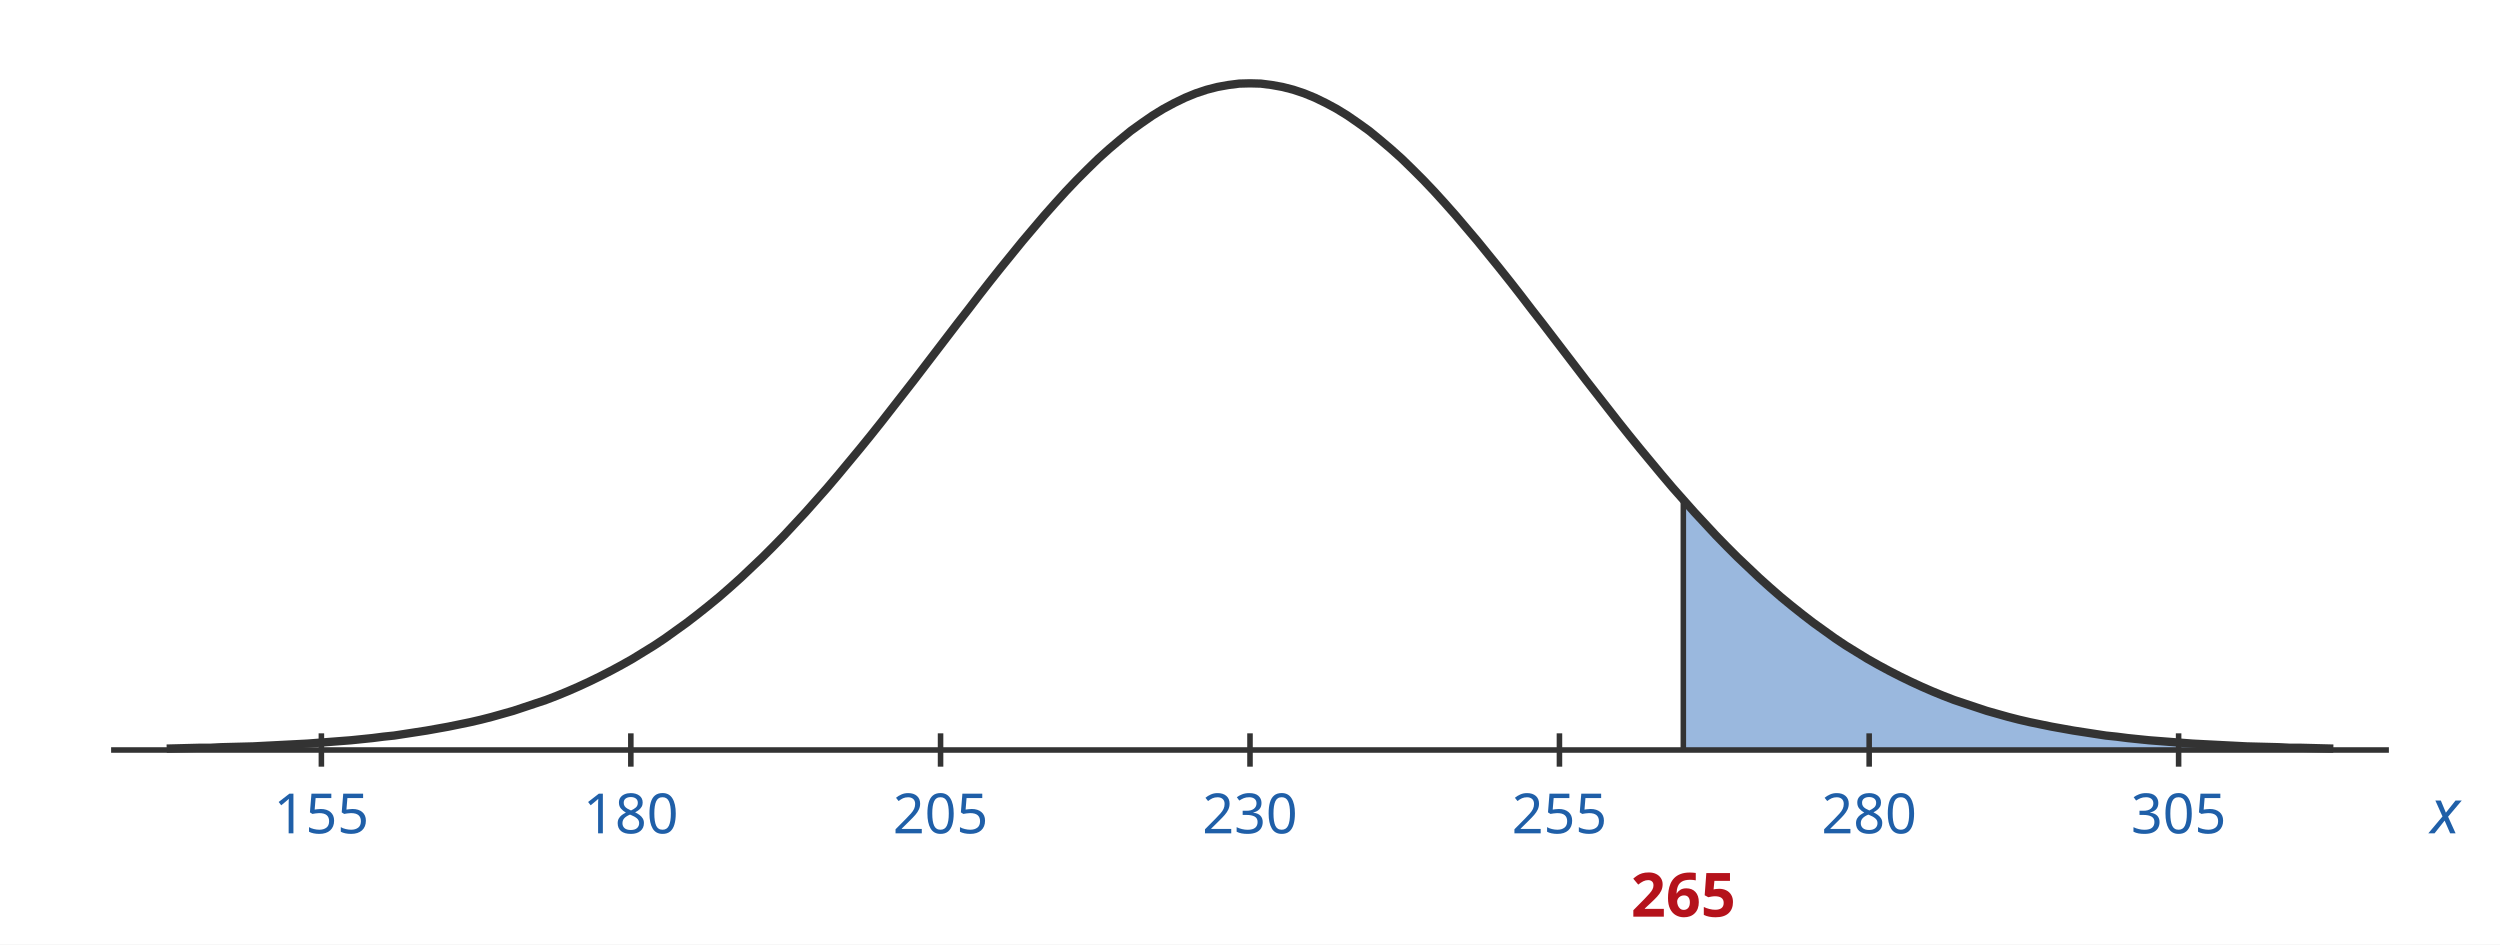
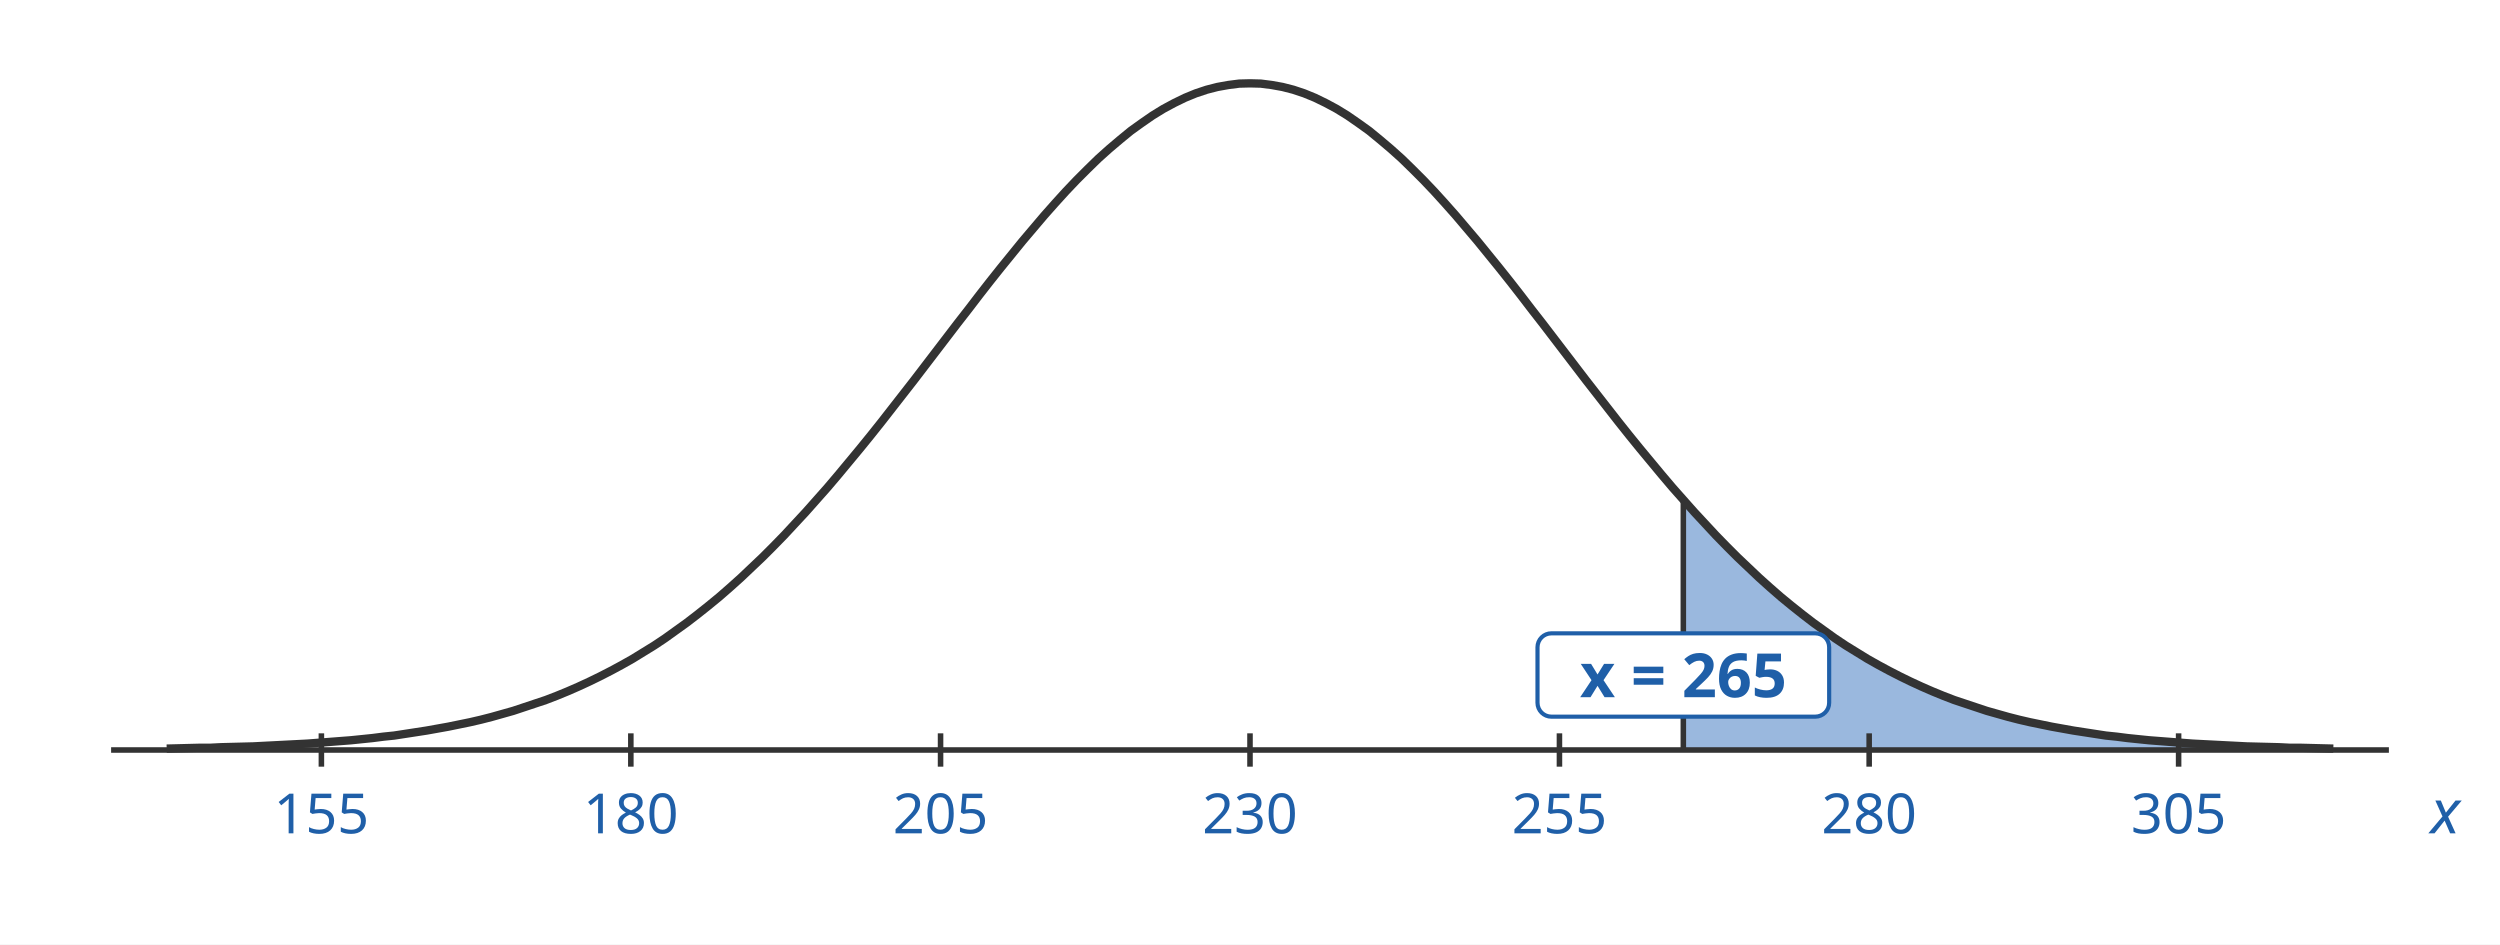
<svg xmlns="http://www.w3.org/2000/svg" viewBox="0 0 900 340" width="900" height="340" font-family="sans-serif">
  <rect width="900" height="340" fill="white" />
  <path d="M 606.0 270 L 606.0 179.9 L 607.2 181.2 L 608.3 182.6 L 609.5 183.9 L 610.7 185.1 L 611.8 186.4 L 613.0 187.7 L 614.2 189.0 L 615.4 190.2 L 616.5 191.4 L 617.7 192.7 L 618.9 193.9 L 620.0 195.1 L 621.2 196.3 L 622.4 197.5 L 623.6 198.6 L 624.7 199.8 L 625.9 201.0 L 627.1 202.1 L 628.2 203.2 L 629.4 204.3 L 630.6 205.4 L 631.7 206.5 L 632.9 207.6 L 634.1 208.7 L 635.2 209.7 L 636.4 210.8 L 637.6 211.8 L 638.8 212.8 L 639.9 213.9 L 641.1 214.9 L 642.3 215.8 L 643.4 216.8 L 644.6 217.8 L 645.8 218.7 L 647.0 219.7 L 648.1 220.6 L 649.3 221.5 L 650.5 222.4 L 651.6 223.3 L 652.8 224.2 L 654.0 225.1 L 655.1 225.9 L 656.3 226.8 L 657.5 227.6 L 658.6 228.4 L 659.8 229.2 L 661.0 230.0 L 662.2 230.8 L 663.3 231.6 L 664.5 232.4 L 665.7 233.1 L 666.8 233.9 L 668.0 234.6 L 669.2 235.3 L 670.4 236.0 L 671.5 236.7 L 672.7 237.4 L 673.9 238.1 L 675.0 238.8 L 676.2 239.4 L 677.4 240.1 L 678.5 240.7 L 679.7 241.3 L 680.9 241.9 L 682.0 242.6 L 683.2 243.1 L 684.4 243.7 L 685.6 244.3 L 686.7 244.9 L 687.9 245.4 L 689.1 246.0 L 690.2 246.5 L 691.4 247.0 L 692.6 247.6 L 693.8 248.1 L 694.9 248.6 L 696.1 249.1 L 697.3 249.5 L 698.4 250.0 L 699.6 250.5 L 700.8 250.9 L 701.9 251.4 L 703.1 251.8 L 704.3 252.2 L 705.5 252.7 L 706.6 253.1 L 707.8 253.5 L 709.0 253.9 L 710.1 254.3 L 711.3 254.6 L 712.5 255.0 L 713.6 255.4 L 714.8 255.7 L 716.0 256.1 L 717.1 256.4 L 718.3 256.8 L 719.5 257.1 L 720.7 257.4 L 721.8 257.8 L 723.0 258.1 L 724.2 258.4 L 725.3 258.7 L 726.5 259.0 L 727.7 259.2 L 728.8 259.5 L 730.0 259.8 L 731.2 260.1 L 732.4 260.3 L 733.5 260.6 L 734.7 260.8 L 735.9 261.1 L 737.0 261.3 L 738.2 261.5 L 739.4 261.8 L 740.5 262.0 L 741.7 262.2 L 742.9 262.4 L 744.1 262.6 L 745.2 262.8 L 746.4 263.0 L 747.6 263.2 L 748.7 263.4 L 749.9 263.6 L 751.1 263.8 L 752.2 263.9 L 753.4 264.1 L 754.6 264.3 L 755.8 264.4 L 756.9 264.6 L 758.1 264.8 L 759.3 264.9 L 760.4 265.0 L 761.6 265.2 L 762.8 265.3 L 763.9 265.5 L 765.1 265.6 L 766.3 265.7 L 767.5 265.9 L 768.6 266.0 L 769.8 266.1 L 771.0 266.2 L 772.1 266.3 L 773.3 266.4 L 774.5 266.5 L 775.6 266.6 L 776.8 266.7 L 778.0 266.8 L 779.2 266.9 L 780.3 267.0 L 781.5 267.1 L 782.7 267.2 L 783.8 267.3 L 785.0 267.4 L 786.2 267.5 L 787.4 267.5 L 788.5 267.6 L 789.7 267.7 L 790.9 267.8 L 792.0 267.8 L 793.2 267.9 L 794.4 268.0 L 795.5 268.0 L 796.7 268.1 L 797.9 268.2 L 799.0 268.2 L 800.2 268.3 L 801.4 268.3 L 802.6 268.4 L 803.7 268.4 L 804.9 268.5 L 806.1 268.5 L 807.2 268.6 L 808.4 268.6 L 809.6 268.7 L 810.8 268.7 L 811.9 268.8 L 813.1 268.8 L 814.3 268.9 L 815.4 268.9 L 816.6 268.9 L 817.8 269.0 L 818.9 269.0 L 820.1 269.0 L 821.3 269.1 L 822.4 269.1 L 823.6 269.1 L 824.8 269.2 L 826.0 269.2 L 827.1 269.2 L 828.3 269.2 L 829.5 269.3 L 830.6 269.3 L 831.8 269.3 L 833.0 269.3 L 834.1 269.4 L 835.3 269.4 L 836.5 269.4 L 837.7 269.4 L 838.8 269.5 L 840.0 269.5 L 840.0 270 Z" fill="#9ab8de" stroke="none" />
  <line x1="606.0" y1="270" x2="606.0" y2="179.9" stroke="#333" stroke-width="2" />
  <polyline points="60.0,269.5 63.9,269.4 67.8,269.3 71.7,269.2 75.6,269.2 79.5,269.0 83.4,268.9 87.3,268.8 91.2,268.7 95.1,268.5 99.0,268.3 102.9,268.1 106.8,267.9 110.7,267.7 114.6,267.4 118.5,267.1 122.4,266.8 126.3,266.5 130.2,266.1 134.1,265.7 138.0,265.2 141.9,264.8 145.8,264.2 149.7,263.6 153.6,263.0 157.5,262.3 161.4,261.6 165.3,260.8 169.2,260.0 173.1,259.1 177.0,258.1 180.9,257.0 184.8,255.9 188.7,254.6 192.6,253.3 196.5,252.0 200.4,250.5 204.3,248.9 208.2,247.2 212.1,245.4 216.0,243.5 219.9,241.5 223.8,239.4 227.7,237.2 231.6,234.8 235.5,232.4 239.4,229.8 243.3,227.0 247.2,224.2 251.1,221.2 255.0,218.1 258.9,214.9 262.8,211.5 266.7,208.0 270.6,204.3 274.5,200.6 278.4,196.7 282.3,192.7 286.2,188.5 290.1,184.3 294.0,179.9 297.9,175.5 301.8,170.9 305.7,166.2 309.6,161.5 313.5,156.7 317.4,151.8 321.3,146.8 325.2,141.8 329.1,136.8 333.0,131.7 336.9,126.6 340.8,121.5 344.7,116.4 348.6,111.4 352.5,106.3 356.4,101.3 360.3,96.4 364.2,91.6 368.1,86.8 372.0,82.2 375.9,77.6 379.8,73.2 383.7,68.9 387.6,64.8 391.5,60.9 395.4,57.1 399.3,53.6 403.2,50.3 407.1,47.1 411.0,44.3 414.9,41.6 418.8,39.2 422.7,37.1 426.6,35.2 430.5,33.6 434.4,32.3 438.3,31.3 442.2,30.6 446.1,30.1 450.0,30.0 453.9,30.1 457.8,30.6 461.7,31.3 465.6,32.3 469.5,33.6 473.4,35.2 477.3,37.1 481.2,39.2 485.1,41.6 489.0,44.3 492.9,47.1 496.8,50.3 500.7,53.6 504.6,57.1 508.5,60.9 512.4,64.8 516.3,68.9 520.2,73.2 524.1,77.6 528.0,82.2 531.9,86.8 535.8,91.6 539.7,96.4 543.6,101.3 547.5,106.3 551.4,111.4 555.3,116.4 559.2,121.5 563.1,126.6 567.0,131.7 570.9,136.8 574.8,141.8 578.7,146.8 582.6,151.8 586.5,156.7 590.4,161.5 594.3,166.2 598.2,170.9 602.1,175.5 606.0,179.9 609.9,184.3 613.8,188.5 617.7,192.7 621.6,196.7 625.5,200.6 629.4,204.3 633.3,208.0 637.2,211.5 641.1,214.9 645.0,218.1 648.9,221.2 652.8,224.2 656.7,227.0 660.6,229.8 664.5,232.4 668.4,234.8 672.3,237.2 676.2,239.4 680.1,241.5 684.0,243.5 687.9,245.4 691.8,247.2 695.7,248.9 699.6,250.5 703.5,252.0 707.4,253.3 711.3,254.6 715.2,255.9 719.1,257.0 723.0,258.1 726.9,259.1 730.8,260.0 734.7,260.8 738.6,261.6 742.5,262.3 746.4,263.0 750.3,263.6 754.2,264.2 758.1,264.8 762.0,265.2 765.9,265.7 769.8,266.1 773.7,266.5 777.6,266.8 781.5,267.1 785.4,267.4 789.3,267.7 793.2,267.9 797.1,268.1 801.0,268.3 804.9,268.5 808.8,268.7 812.7,268.8 816.6,268.9 820.5,269.0 824.4,269.2 828.3,269.2 832.2,269.3 836.1,269.4 840.0,269.5" fill="none" stroke="#333" stroke-width="3" />
  <line x1="40" y1="270" x2="860" y2="270" stroke="#333" stroke-width="2" />
  <text x="875" y="300" font-size="22" font-style="italic" fill="#1f5fa8">x</text>
  <line x1="115.7" y1="264" x2="115.7" y2="276" stroke="#333" stroke-width="2" />
  <text x="115.7" y="300" font-size="20" text-anchor="middle" fill="#1f5fa8">155</text>
  <line x1="227.1" y1="264" x2="227.1" y2="276" stroke="#333" stroke-width="2" />
  <text x="227.1" y="300" font-size="20" text-anchor="middle" fill="#1f5fa8">180</text>
  <line x1="338.6" y1="264" x2="338.6" y2="276" stroke="#333" stroke-width="2" />
  <text x="338.6" y="300" font-size="20" text-anchor="middle" fill="#1f5fa8">205</text>
  <line x1="450.0" y1="264" x2="450.0" y2="276" stroke="#333" stroke-width="2" />
  <text x="450.0" y="300" font-size="20" text-anchor="middle" fill="#1f5fa8">230</text>
  <line x1="561.4" y1="264" x2="561.4" y2="276" stroke="#333" stroke-width="2" />
  <text x="561.4" y="300" font-size="20" text-anchor="middle" fill="#1f5fa8">255</text>
  <line x1="672.9" y1="264" x2="672.9" y2="276" stroke="#333" stroke-width="2" />
  <text x="672.9" y="300" font-size="20" text-anchor="middle" fill="#1f5fa8">280</text>
  <line x1="784.3" y1="264" x2="784.3" y2="276" stroke="#333" stroke-width="2" />
  <text x="784.3" y="300" font-size="20" text-anchor="middle" fill="#1f5fa8">305</text>
-   <text x="606.0" y="330" font-size="22" font-weight="bold" text-anchor="middle" fill="#b5121b">265</text>
+   <rect x="553.5" y="228" width="105" height="30" rx="5" fill="white" stroke="#1f5fa8" stroke-width="1.5" />
+   <text x="606.0" y="251" font-size="22" font-weight="bold" text-anchor="middle" fill="#1f5fa8">x = 265</text>
</svg>
